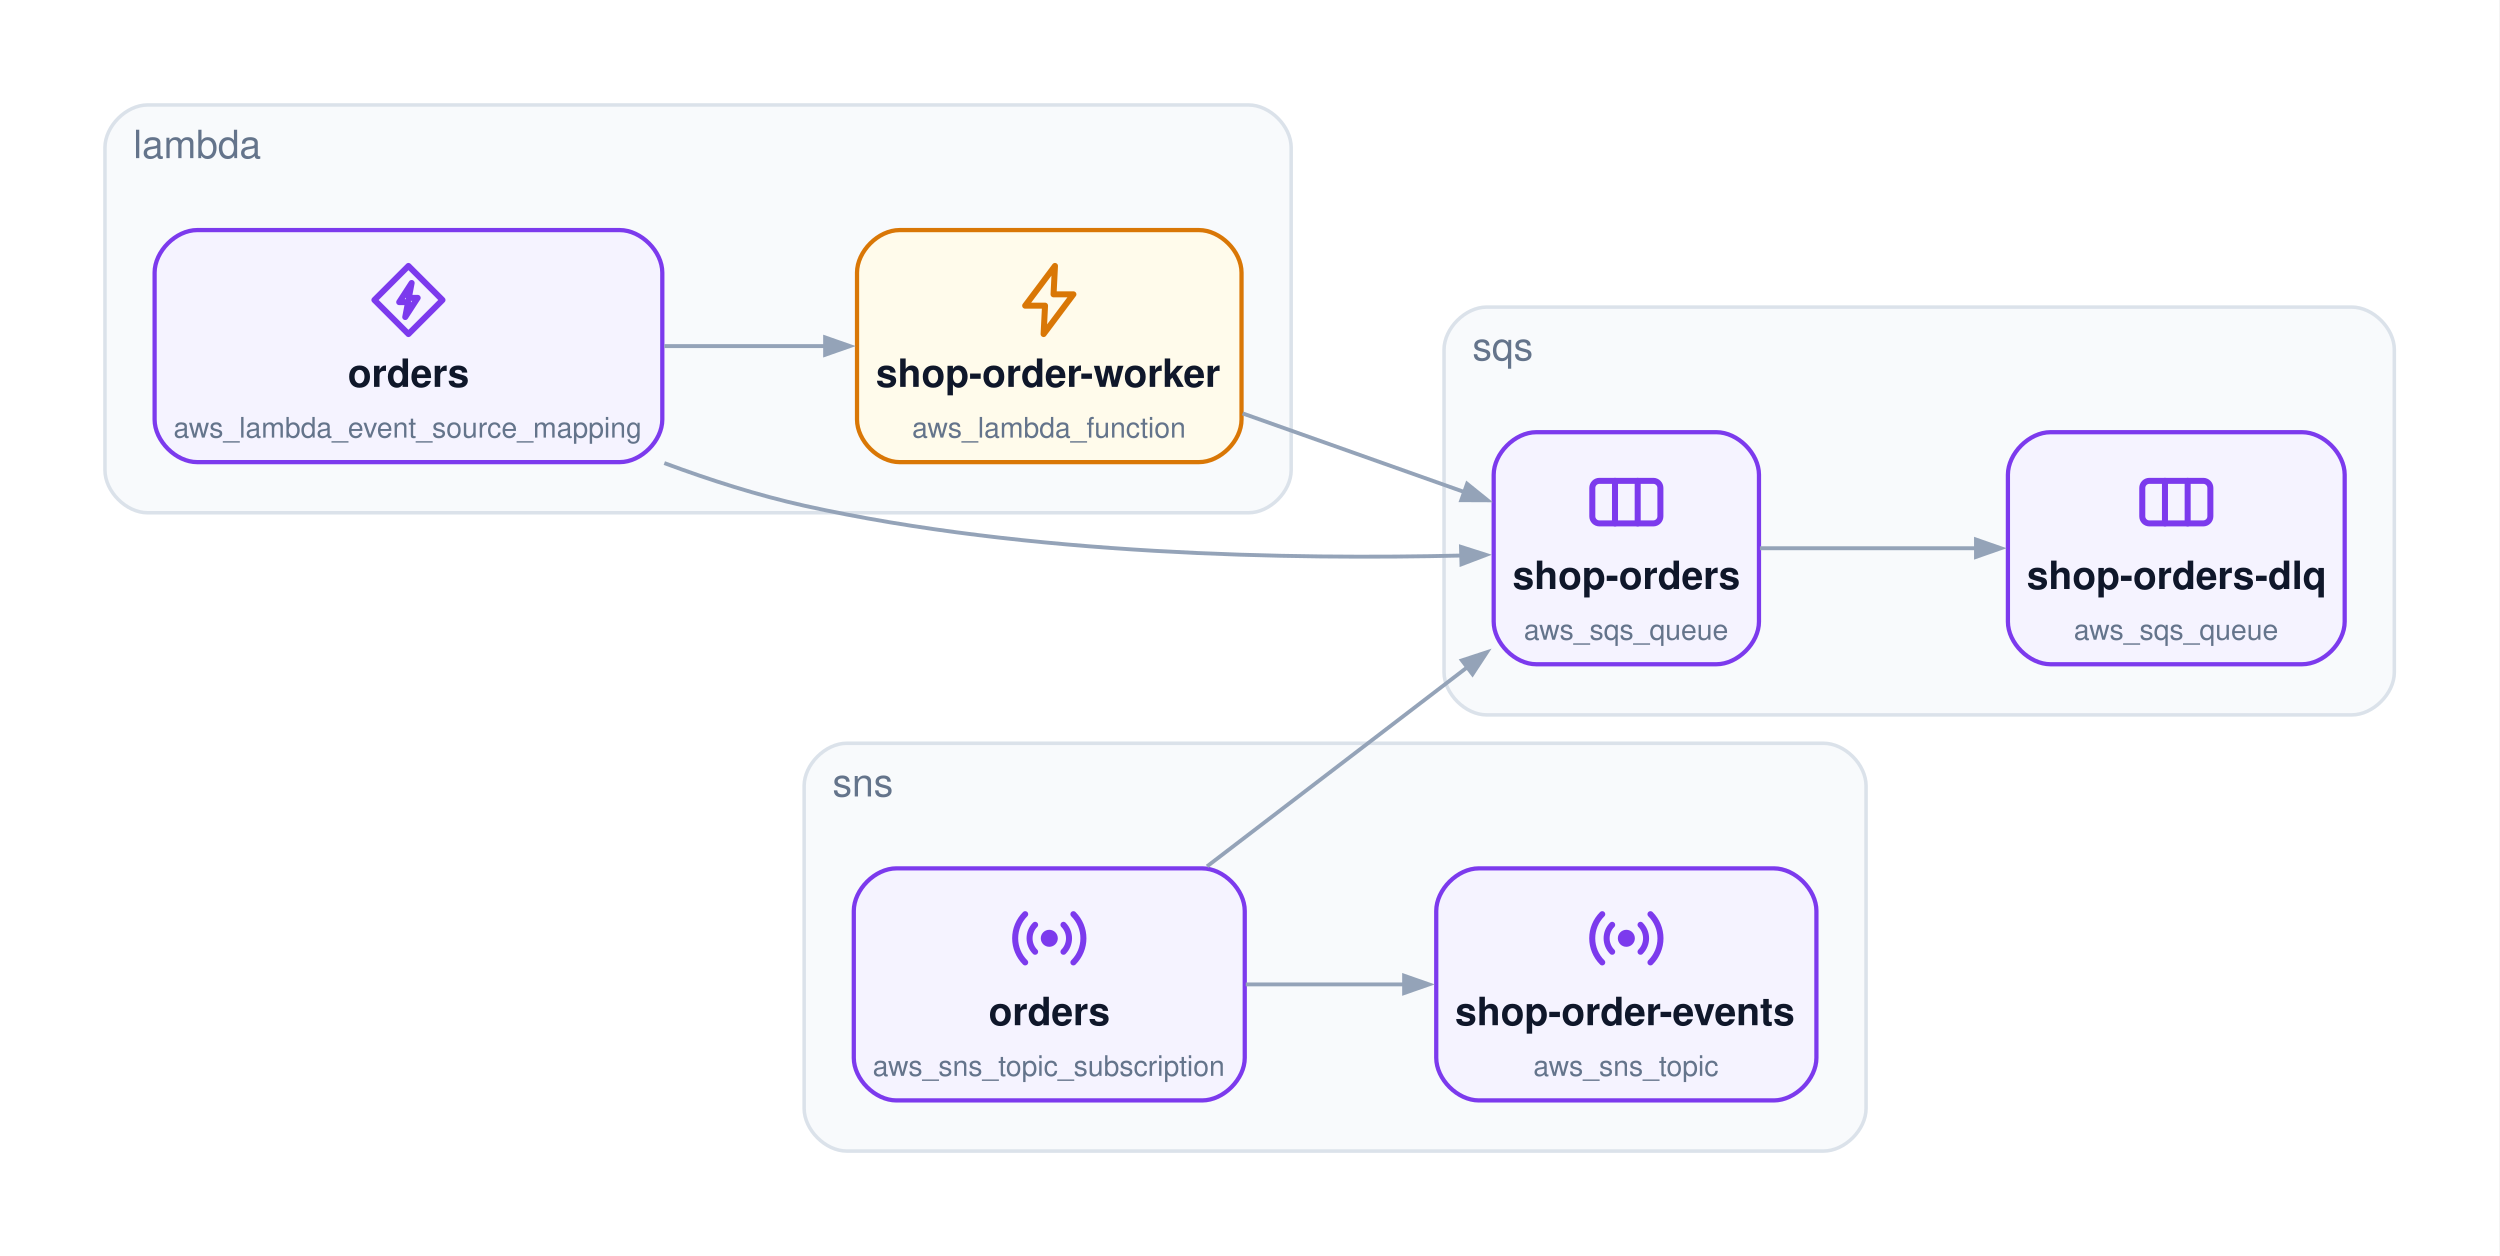
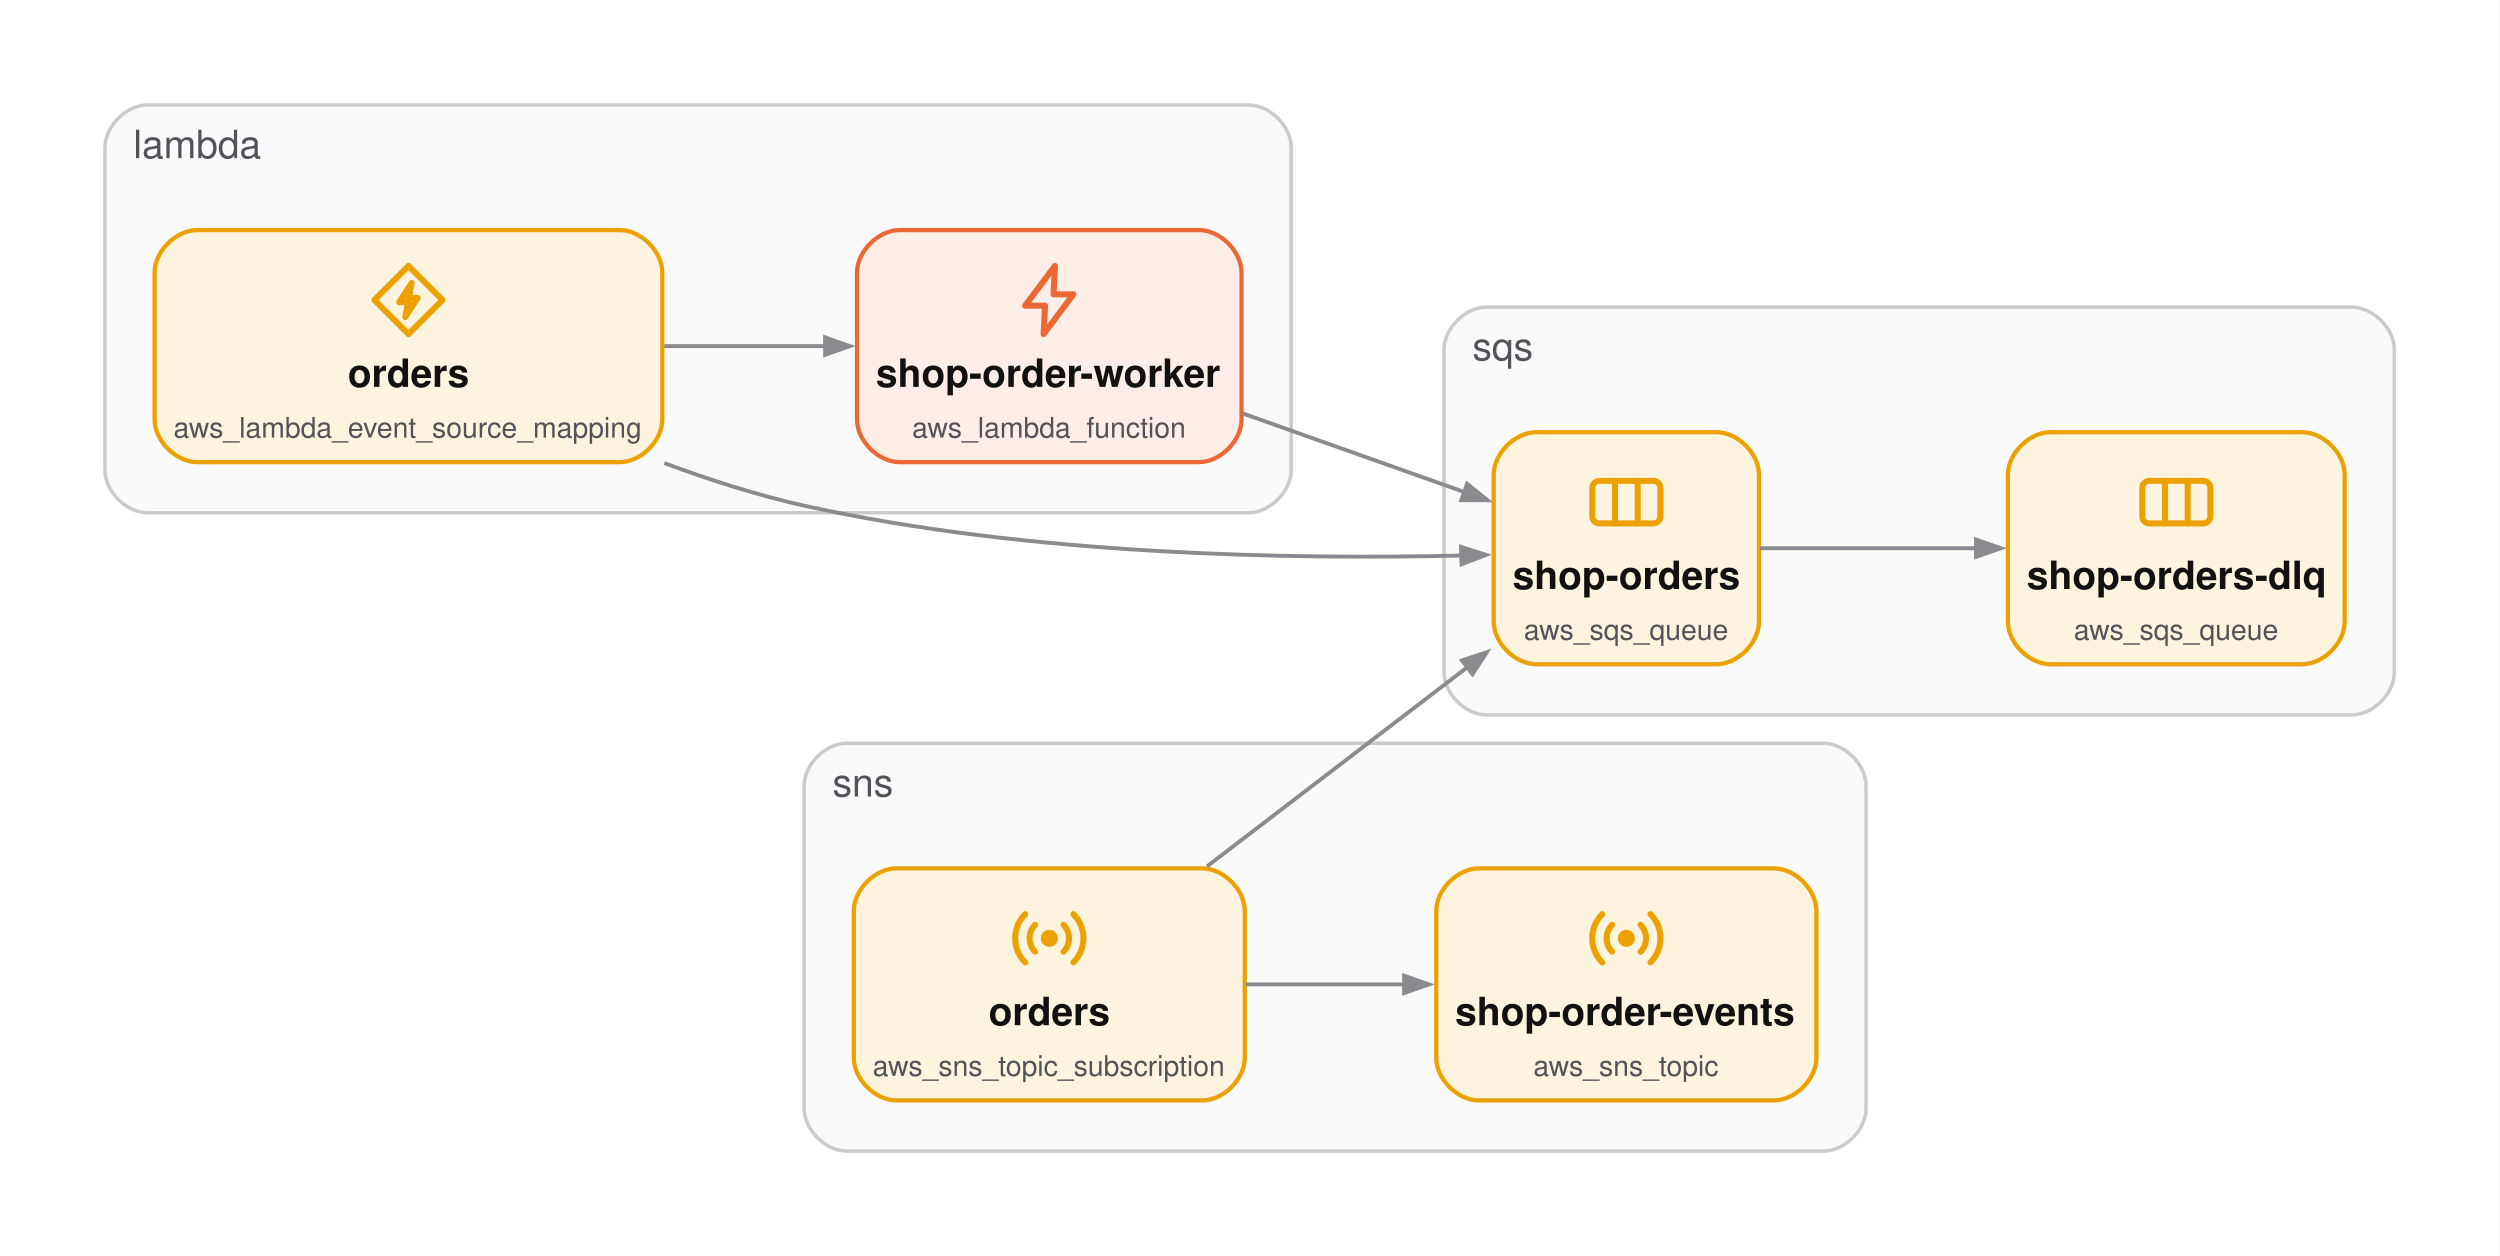
<svg xmlns="http://www.w3.org/2000/svg" width="705pt" height="354pt" viewBox="0.00 0.00 705.00 354.00">
  <g id="graph0" class="graph" transform="scale(1 1) rotate(0) translate(21.6 332.6)">
-     <polygon fill="white" stroke="none" points="-21.6,21.6 -21.6,-332.6 683.2,-332.6 683.2,21.6 -21.6,21.6" />
+     <polygon fill="#ffffff" stroke="none" points="-21.6,21.6 -21.6,-332.6 683.2,-332.6 683.2,21.6 -21.6,21.6" />
    <g id="clust1" class="cluster">
-       <path fill="#f8fafc" stroke="#dbe2ea" d="M20,-188C20,-188 330.51,-188 330.51,-188 336.51,-188 342.51,-194 342.51,-200 342.51,-200 342.51,-291 342.51,-291 342.51,-297 336.51,-303 330.51,-303 330.51,-303 20,-303 20,-303 14,-303 8,-297 8,-291 8,-291 8,-200 8,-200 8,-194 14,-188 20,-188" />
-       <text xml:space="preserve" text-anchor="start" x="16" y="-288" font-family="Helvetica,sans-Serif" font-size="11.00" fill="#64748b">lambda</text>
+       <path fill="#fafafa" stroke="#cbcbce" d="M20,-188C20,-188 330.51,-188 330.51,-188 336.51,-188 342.51,-194 342.51,-200 342.51,-200 342.51,-291 342.51,-291 342.51,-297 336.51,-303 330.51,-303 330.51,-303 20,-303 20,-303 14,-303 8,-297 8,-291 8,-291 8,-200 8,-200 8,-194 14,-188 20,-188" />
+       <text xml:space="preserve" text-anchor="start" x="16" y="-288" font-family="Helvetica,sans-Serif" font-size="11.00" fill="#52525b">lambda</text>
    </g>
    <g id="clust2" class="cluster">
-       <path fill="#f8fafc" stroke="#dbe2ea" d="M217.17,-8C217.17,-8 492.63,-8 492.63,-8 498.63,-8 504.63,-14 504.63,-20 504.63,-20 504.63,-111 504.63,-111 504.63,-117 498.63,-123 492.63,-123 492.63,-123 217.17,-123 217.17,-123 211.17,-123 205.17,-117 205.17,-111 205.17,-111 205.17,-20 205.17,-20 205.17,-14 211.17,-8 217.17,-8" />
-       <text xml:space="preserve" text-anchor="start" x="213.17" y="-108" font-family="Helvetica,sans-Serif" font-size="11.00" fill="#64748b">sns</text>
+       <path fill="#fafafa" stroke="#cbcbce" d="M217.17,-8C217.17,-8 492.63,-8 492.63,-8 498.63,-8 504.63,-14 504.63,-20 504.63,-20 504.63,-111 504.63,-111 504.63,-117 498.63,-123 492.63,-123 492.63,-123 217.17,-123 217.17,-123 211.17,-123 205.17,-117 205.17,-111 205.17,-111 205.17,-20 205.17,-20 205.17,-14 211.17,-8 217.17,-8" />
+       <text xml:space="preserve" text-anchor="start" x="213.17" y="-108" font-family="Helvetica,sans-Serif" font-size="11.00" fill="#52525b">sns</text>
    </g>
    <g id="clust3" class="cluster">
-       <path fill="#f8fafc" stroke="#dbe2ea" d="M397.62,-131C397.62,-131 641.6,-131 641.6,-131 647.6,-131 653.6,-137 653.6,-143 653.6,-143 653.6,-234 653.6,-234 653.6,-240 647.6,-246 641.6,-246 641.6,-246 397.62,-246 397.62,-246 391.62,-246 385.62,-240 385.62,-234 385.62,-234 385.62,-143 385.62,-143 385.62,-137 391.62,-131 397.62,-131" />
-       <text xml:space="preserve" text-anchor="start" x="393.62" y="-231" font-family="Helvetica,sans-Serif" font-size="11.00" fill="#64748b">sqs</text>
+       <path fill="#fafafa" stroke="#cbcbce" d="M397.62,-131C397.62,-131 641.6,-131 641.6,-131 647.6,-131 653.6,-137 653.6,-143 653.6,-143 653.6,-234 653.6,-234 653.6,-240 647.6,-246 641.6,-246 641.6,-246 397.62,-246 397.62,-246 391.62,-246 385.62,-240 385.62,-234 385.62,-234 385.62,-143 385.62,-143 385.62,-137 391.62,-131 397.62,-131" />
+       <text xml:space="preserve" text-anchor="start" x="393.62" y="-231" font-family="Helvetica,sans-Serif" font-size="11.00" fill="#52525b">sqs</text>
    </g>
    <g id="node1" class="node">
-       <path fill="#f5f3ff" stroke="#7c3aed" stroke-width="1.2" d="M153.17,-267.72C153.17,-267.72 34,-267.72 34,-267.72 28,-267.72 22,-261.72 22,-255.72 22,-255.72 22,-214.28 22,-214.28 22,-208.28 28,-202.28 34,-202.28 34,-202.28 153.17,-202.28 153.17,-202.28 159.17,-202.28 165.17,-208.28 165.17,-214.28 165.17,-214.28 165.17,-255.72 165.17,-255.72 165.17,-261.72 159.17,-267.72 153.17,-267.72" />
-       <g class="driftwood-icon" transform="translate(81.58 -260) scale(1)" fill="none" stroke="#7c3aed" color="#7c3aed" stroke-width="1.7" stroke-linecap="round" stroke-linejoin="round">
+       <path fill="#fdf4e0" stroke="#eda100" stroke-width="1.2" d="M153.17,-267.72C153.17,-267.72 34,-267.72 34,-267.72 28,-267.72 22,-261.72 22,-255.72 22,-255.72 22,-214.28 22,-214.28 22,-208.28 28,-202.28 34,-202.28 34,-202.28 153.17,-202.28 153.17,-202.28 159.17,-202.28 165.17,-208.28 165.17,-214.28 165.17,-214.28 165.17,-255.72 165.17,-255.72 165.17,-261.72 159.17,-267.72 153.17,-267.72" />
+       <g class="driftwood-icon" transform="translate(81.58 -260) scale(1)" fill="none" stroke="#eda100" color="#eda100" stroke-width="1.7" stroke-linecap="round" stroke-linejoin="round">
        <path d="M12 2.4 21.6 12 12 21.6 2.4 12Z" />
        <path d="M12.9 7.2 9.4 12.6h2.5l-.8 4.2 3.5-5.4h-2.5Z" />
      </g>
-       <text xml:space="preserve" text-anchor="start" x="76.47" y="-223.5" font-family="Helvetica,sans-Serif" font-weight="bold" font-size="11.00" fill="#0f172a">orders</text>
-       <text xml:space="preserve" text-anchor="start" x="27.32" y="-209.2" font-family="Helvetica,sans-Serif" font-size="8.00" fill="#64748b">aws_lambda_event_source_mapping</text>
+       <text xml:space="preserve" text-anchor="start" x="76.47" y="-223.5" font-family="Helvetica,sans-Serif" font-weight="bold" font-size="11.00" fill="#111111">orders</text>
+       <text xml:space="preserve" text-anchor="start" x="27.32" y="-209.2" font-family="Helvetica,sans-Serif" font-size="8.00" fill="#52525b">aws_lambda_event_source_mapping</text>
    </g>
    <g id="node2" class="node">
-       <path fill="#fffbeb" stroke="#d97706" stroke-width="1.2" d="M316.51,-267.72C316.51,-267.72 232.08,-267.72 232.08,-267.72 226.08,-267.72 220.08,-261.72 220.08,-255.72 220.08,-255.72 220.08,-214.28 220.08,-214.28 220.08,-208.28 226.08,-202.28 232.08,-202.28 232.08,-202.28 316.51,-202.28 316.51,-202.28 322.51,-202.28 328.51,-208.28 328.51,-214.28 328.51,-214.28 328.51,-255.72 328.51,-255.72 328.51,-261.72 322.51,-267.72 316.51,-267.72" />
-       <g class="driftwood-icon" transform="translate(262.3 -260) scale(1)" fill="none" stroke="#d97706" color="#d97706" stroke-width="1.7" stroke-linecap="round" stroke-linejoin="round">
+       <path fill="#fdede7" stroke="#eb6834" stroke-width="1.2" d="M316.51,-267.72C316.51,-267.72 232.08,-267.72 232.08,-267.72 226.08,-267.72 220.08,-261.72 220.08,-255.72 220.08,-255.72 220.08,-214.28 220.08,-214.28 220.08,-208.28 226.08,-202.28 232.08,-202.28 232.08,-202.28 316.51,-202.28 316.51,-202.28 322.51,-202.28 328.51,-208.28 328.51,-214.28 328.51,-214.28 328.51,-255.72 328.51,-255.72 328.51,-261.72 322.51,-267.72 316.51,-267.72" />
+       <g class="driftwood-icon" transform="translate(262.3 -260) scale(1)" fill="none" stroke="#eb6834" color="#eb6834" stroke-width="1.7" stroke-linecap="round" stroke-linejoin="round">
        <path d="M13.6 2.4 5.2 13.6h5.6L10.4 21.6l8.4-11.2h-5.6Z" />
      </g>
-       <text xml:space="preserve" text-anchor="start" x="225.4" y="-223.5" font-family="Helvetica,sans-Serif" font-weight="bold" font-size="11.00" fill="#0f172a">shop-order-worker</text>
-       <text xml:space="preserve" text-anchor="start" x="235.6" y="-209.2" font-family="Helvetica,sans-Serif" font-size="8.00" fill="#64748b">aws_lambda_function</text>
+       <text xml:space="preserve" text-anchor="start" x="225.4" y="-223.5" font-family="Helvetica,sans-Serif" font-weight="bold" font-size="11.00" fill="#111111">shop-order-worker</text>
+       <text xml:space="preserve" text-anchor="start" x="235.6" y="-209.2" font-family="Helvetica,sans-Serif" font-size="8.00" fill="#52525b">aws_lambda_function</text>
    </g>
    <g id="edge1" class="edge">
-       <path fill="none" stroke="#94a3b8" stroke-width="1.1" d="M165.73,-235C180.78,-235 196.56,-235 211.24,-235" />
-       <polygon fill="#94a3b8" stroke="#94a3b8" stroke-width="1.1" points="211.08,-237.45 218.08,-235 211.08,-232.55 211.08,-237.45" />
+       <path fill="none" stroke="#8a8a8f" stroke-width="1.1" d="M165.73,-235C180.78,-235 196.56,-235 211.24,-235" />
+       <polygon fill="#8a8a8f" stroke="#8a8a8f" stroke-width="1.1" points="211.08,-237.45 218.08,-235 211.08,-232.55 211.08,-237.45" />
    </g>
    <g id="node5" class="node">
-       <path fill="#f5f3ff" stroke="#7c3aed" stroke-width="1.2" d="M462.43,-210.72C462.43,-210.72 411.62,-210.72 411.62,-210.72 405.62,-210.72 399.62,-204.72 399.62,-198.72 399.62,-198.72 399.62,-157.28 399.62,-157.28 399.62,-151.28 405.62,-145.28 411.62,-145.28 411.62,-145.28 462.43,-145.28 462.43,-145.28 468.43,-145.28 474.43,-151.28 474.43,-157.28 474.43,-157.28 474.43,-198.72 474.43,-198.72 474.43,-204.72 468.43,-210.72 462.43,-210.72" />
-       <g class="driftwood-icon" transform="translate(425.03 -203) scale(1)" fill="none" stroke="#7c3aed" color="#7c3aed" stroke-width="1.7" stroke-linecap="round" stroke-linejoin="round">
+       <path fill="#fdf4e0" stroke="#eda100" stroke-width="1.2" d="M462.43,-210.72C462.43,-210.72 411.62,-210.72 411.62,-210.72 405.62,-210.72 399.62,-204.72 399.62,-198.72 399.62,-198.72 399.62,-157.28 399.62,-157.28 399.62,-151.28 405.62,-145.28 411.62,-145.28 411.62,-145.28 462.43,-145.28 462.43,-145.28 468.43,-145.28 474.43,-151.28 474.43,-157.28 474.43,-157.28 474.43,-198.72 474.43,-198.72 474.43,-204.72 468.43,-210.72 462.43,-210.72" />
+       <g class="driftwood-icon" transform="translate(425.03 -203) scale(1)" fill="none" stroke="#eda100" color="#eda100" stroke-width="1.7" stroke-linecap="round" stroke-linejoin="round">
        <rect x="2.4" y="6" width="19.2" height="12" rx="2" />
        <path d="M8.8 6v12M15.2 6v12" />
      </g>
-       <text xml:space="preserve" text-anchor="start" x="404.94" y="-166.5" font-family="Helvetica,sans-Serif" font-weight="bold" font-size="11.00" fill="#0f172a">shop-orders</text>
-       <text xml:space="preserve" text-anchor="start" x="408.12" y="-152.2" font-family="Helvetica,sans-Serif" font-size="8.00" fill="#64748b">aws_sqs_queue</text>
+       <text xml:space="preserve" text-anchor="start" x="404.94" y="-166.5" font-family="Helvetica,sans-Serif" font-weight="bold" font-size="11.00" fill="#111111">shop-orders</text>
+       <text xml:space="preserve" text-anchor="start" x="408.12" y="-152.2" font-family="Helvetica,sans-Serif" font-size="8.00" fill="#52525b">aws_sqs_queue</text>
    </g>
    <g id="edge2" class="edge">
-       <path fill="none" stroke="#94a3b8" stroke-width="1.1" d="M165.74,-202.01C178.63,-197.21 192.12,-192.91 205.17,-190 268.42,-175.91 343.71,-174.82 390.7,-175.94" />
-       <polygon fill="#94a3b8" stroke="#94a3b8" stroke-width="1.1" points="390.4,-178.38 397.47,-176.12 390.54,-173.48 390.4,-178.38" />
+       <path fill="none" stroke="#8a8a8f" stroke-width="1.1" d="M165.74,-202.01C178.63,-197.21 192.12,-192.91 205.17,-190 268.42,-175.91 343.71,-174.82 390.7,-175.94" />
+       <polygon fill="#8a8a8f" stroke="#8a8a8f" stroke-width="1.1" points="390.4,-178.38 397.47,-176.12 390.54,-173.48 390.4,-178.38" />
    </g>
    <g id="edge3" class="edge">
-       <path fill="none" stroke="#94a3b8" stroke-width="1.1" d="M328.82,-216.02C349.11,-208.82 371.99,-200.71 391.38,-193.83" />
-       <polygon fill="#94a3b8" stroke="#94a3b8" stroke-width="1.1" points="392.12,-196.17 397.89,-191.52 390.48,-191.55 392.12,-196.17" />
+       <path fill="none" stroke="#8a8a8f" stroke-width="1.1" d="M328.82,-216.02C349.11,-208.82 371.99,-200.71 391.38,-193.83" />
+       <polygon fill="#8a8a8f" stroke="#8a8a8f" stroke-width="1.1" points="392.12,-196.17 397.89,-191.52 390.48,-191.55 392.12,-196.17" />
    </g>
    <g id="node3" class="node">
-       <path fill="#f5f3ff" stroke="#7c3aed" stroke-width="1.2" d="M317.42,-87.72C317.42,-87.72 231.17,-87.72 231.17,-87.72 225.17,-87.72 219.17,-81.72 219.17,-75.72 219.17,-75.72 219.17,-34.28 219.17,-34.28 219.17,-28.28 225.17,-22.28 231.17,-22.28 231.17,-22.28 317.42,-22.28 317.42,-22.28 323.42,-22.28 329.42,-28.28 329.42,-34.28 329.42,-34.28 329.42,-75.72 329.42,-75.72 329.42,-81.72 323.42,-87.72 317.42,-87.72" />
-       <g class="driftwood-icon" transform="translate(262.3 -80) scale(1)" fill="none" stroke="#7c3aed" color="#7c3aed" stroke-width="1.7" stroke-linecap="round" stroke-linejoin="round">
+       <path fill="#fdf4e0" stroke="#eda100" stroke-width="1.2" d="M317.42,-87.72C317.42,-87.72 231.17,-87.72 231.17,-87.72 225.17,-87.72 219.17,-81.72 219.17,-75.72 219.17,-75.72 219.17,-34.28 219.17,-34.28 219.17,-28.28 225.17,-22.28 231.17,-22.28 231.17,-22.28 317.42,-22.28 317.42,-22.28 323.42,-22.28 329.42,-28.28 329.42,-34.28 329.42,-34.28 329.42,-75.72 329.42,-75.72 329.42,-81.72 323.42,-87.72 317.42,-87.72" />
+       <g class="driftwood-icon" transform="translate(262.3 -80) scale(1)" fill="none" stroke="#eda100" color="#eda100" stroke-width="1.7" stroke-linecap="round" stroke-linejoin="round">
        <circle cx="12" cy="12" r="2.4" fill="currentColor" stroke="none" />
        <path d="M8 8.2a5.4 5.4 0 0 0 0 7.6M16 8.2a5.4 5.4 0 0 1 0 7.6" />
        <path d="M5.2 5.2a9.6 9.6 0 0 0 0 13.6M18.8 5.2a9.6 9.6 0 0 1 0 13.6" />
      </g>
-       <text xml:space="preserve" text-anchor="start" x="257.18" y="-43.5" font-family="Helvetica,sans-Serif" font-weight="bold" font-size="11.00" fill="#0f172a">orders</text>
-       <text xml:space="preserve" text-anchor="start" x="224.49" y="-29.2" font-family="Helvetica,sans-Serif" font-size="8.00" fill="#64748b">aws_sns_topic_subscription</text>
+       <text xml:space="preserve" text-anchor="start" x="257.18" y="-43.5" font-family="Helvetica,sans-Serif" font-weight="bold" font-size="11.00" fill="#111111">orders</text>
+       <text xml:space="preserve" text-anchor="start" x="224.49" y="-29.2" font-family="Helvetica,sans-Serif" font-size="8.00" fill="#52525b">aws_sns_topic_subscription</text>
    </g>
    <g id="node4" class="node">
-       <path fill="#f5f3ff" stroke="#7c3aed" stroke-width="1.2" d="M478.63,-87.72C478.63,-87.72 395.42,-87.72 395.42,-87.72 389.42,-87.72 383.42,-81.72 383.42,-75.72 383.42,-75.72 383.42,-34.28 383.42,-34.28 383.42,-28.28 389.42,-22.28 395.42,-22.28 395.42,-22.28 478.63,-22.28 478.63,-22.28 484.63,-22.28 490.63,-28.28 490.63,-34.28 490.63,-34.28 490.63,-75.72 490.63,-75.72 490.63,-81.72 484.63,-87.72 478.63,-87.72" />
-       <g class="driftwood-icon" transform="translate(425.03 -80) scale(1)" fill="none" stroke="#7c3aed" color="#7c3aed" stroke-width="1.7" stroke-linecap="round" stroke-linejoin="round">
+       <path fill="#fdf4e0" stroke="#eda100" stroke-width="1.2" d="M478.63,-87.72C478.63,-87.72 395.42,-87.72 395.42,-87.72 389.42,-87.72 383.42,-81.72 383.42,-75.72 383.42,-75.72 383.42,-34.28 383.42,-34.28 383.42,-28.28 389.42,-22.28 395.42,-22.28 395.42,-22.28 478.63,-22.28 478.63,-22.28 484.63,-22.28 490.63,-28.28 490.63,-34.28 490.63,-34.28 490.63,-75.72 490.63,-75.72 490.63,-81.72 484.63,-87.72 478.63,-87.72" />
+       <g class="driftwood-icon" transform="translate(425.03 -80) scale(1)" fill="none" stroke="#eda100" color="#eda100" stroke-width="1.7" stroke-linecap="round" stroke-linejoin="round">
        <circle cx="12" cy="12" r="2.4" fill="currentColor" stroke="none" />
        <path d="M8 8.2a5.4 5.4 0 0 0 0 7.6M16 8.2a5.4 5.4 0 0 1 0 7.6" />
        <path d="M5.2 5.2a9.6 9.6 0 0 0 0 13.6M18.8 5.2a9.6 9.6 0 0 1 0 13.6" />
      </g>
-       <text xml:space="preserve" text-anchor="start" x="388.74" y="-43.5" font-family="Helvetica,sans-Serif" font-weight="bold" font-size="11.00" fill="#0f172a">shop-order-events</text>
-       <text xml:space="preserve" text-anchor="start" x="410.79" y="-29.2" font-family="Helvetica,sans-Serif" font-size="8.00" fill="#64748b">aws_sns_topic</text>
+       <text xml:space="preserve" text-anchor="start" x="388.74" y="-43.5" font-family="Helvetica,sans-Serif" font-weight="bold" font-size="11.00" fill="#111111">shop-order-events</text>
+       <text xml:space="preserve" text-anchor="start" x="410.79" y="-29.2" font-family="Helvetica,sans-Serif" font-size="8.00" fill="#52525b">aws_sns_topic</text>
    </g>
    <g id="edge4" class="edge">
-       <path fill="none" stroke="#94a3b8" stroke-width="1.1" d="M329.71,-55C344.1,-55 359.73,-55 374.47,-55" />
-       <polygon fill="#94a3b8" stroke="#94a3b8" stroke-width="1.1" points="374.36,-57.45 381.36,-55 374.36,-52.55 374.36,-57.45" />
+       <path fill="none" stroke="#8a8a8f" stroke-width="1.1" d="M329.71,-55C344.1,-55 359.73,-55 374.47,-55" />
+       <polygon fill="#8a8a8f" stroke="#8a8a8f" stroke-width="1.1" points="374.36,-57.45 381.36,-55 374.36,-52.55 374.36,-57.45" />
    </g>
    <g id="edge5" class="edge">
-       <path fill="none" stroke="#94a3b8" stroke-width="1.1" d="M318.79,-88.29C341.64,-105.77 369.56,-127.14 392.42,-144.63" />
-       <polygon fill="#94a3b8" stroke="#94a3b8" stroke-width="1.1" points="390.67,-146.37 397.71,-148.68 393.64,-142.48 390.67,-146.37" />
+       <path fill="none" stroke="#8a8a8f" stroke-width="1.1" d="M318.79,-88.29C341.64,-105.77 369.56,-127.14 392.42,-144.63" />
+       <polygon fill="#8a8a8f" stroke="#8a8a8f" stroke-width="1.1" points="390.67,-146.37 397.71,-148.68 393.64,-142.48 390.67,-146.37" />
    </g>
    <g id="node6" class="node">
-       <path fill="#f5f3ff" stroke="#7c3aed" stroke-width="1.2" d="M627.6,-210.72C627.6,-210.72 556.63,-210.72 556.63,-210.72 550.63,-210.72 544.63,-204.72 544.63,-198.72 544.63,-198.72 544.63,-157.28 544.63,-157.28 544.63,-151.28 550.63,-145.28 556.63,-145.28 556.63,-145.28 627.6,-145.28 627.6,-145.28 633.6,-145.28 639.6,-151.28 639.6,-157.28 639.6,-157.28 639.6,-198.72 639.6,-198.72 639.6,-204.72 633.6,-210.72 627.6,-210.72" />
-       <g class="driftwood-icon" transform="translate(580.12 -203) scale(1)" fill="none" stroke="#7c3aed" color="#7c3aed" stroke-width="1.7" stroke-linecap="round" stroke-linejoin="round">
+       <path fill="#fdf4e0" stroke="#eda100" stroke-width="1.2" d="M627.6,-210.72C627.6,-210.72 556.63,-210.72 556.63,-210.72 550.63,-210.72 544.63,-204.72 544.63,-198.72 544.63,-198.72 544.63,-157.28 544.63,-157.28 544.63,-151.28 550.63,-145.28 556.63,-145.28 556.63,-145.28 627.6,-145.28 627.6,-145.28 633.6,-145.28 639.6,-151.28 639.6,-157.28 639.6,-157.28 639.6,-198.72 639.6,-198.72 639.6,-204.72 633.6,-210.72 627.6,-210.72" />
+       <g class="driftwood-icon" transform="translate(580.12 -203) scale(1)" fill="none" stroke="#eda100" color="#eda100" stroke-width="1.7" stroke-linecap="round" stroke-linejoin="round">
        <rect x="2.4" y="6" width="19.2" height="12" rx="2" />
        <path d="M8.8 6v12M15.2 6v12" />
      </g>
-       <text xml:space="preserve" text-anchor="start" x="549.95" y="-166.5" font-family="Helvetica,sans-Serif" font-weight="bold" font-size="11.00" fill="#0f172a">shop-orders-dlq</text>
-       <text xml:space="preserve" text-anchor="start" x="563.21" y="-152.2" font-family="Helvetica,sans-Serif" font-size="8.00" fill="#64748b">aws_sqs_queue</text>
+       <text xml:space="preserve" text-anchor="start" x="549.95" y="-166.5" font-family="Helvetica,sans-Serif" font-weight="bold" font-size="11.00" fill="#111111">shop-orders-dlq</text>
+       <text xml:space="preserve" text-anchor="start" x="563.21" y="-152.2" font-family="Helvetica,sans-Serif" font-size="8.00" fill="#52525b">aws_sqs_queue</text>
    </g>
    <g id="edge6" class="edge">
-       <path fill="none" stroke="#94a3b8" stroke-width="1.1" d="M474.7,-178C492.96,-178 515.43,-178 535.74,-178" />
-       <polygon fill="#94a3b8" stroke="#94a3b8" stroke-width="1.1" points="535.63,-180.45 542.63,-178 535.63,-175.55 535.63,-180.45" />
+       <path fill="none" stroke="#8a8a8f" stroke-width="1.1" d="M474.7,-178C492.96,-178 515.43,-178 535.74,-178" />
+       <polygon fill="#8a8a8f" stroke="#8a8a8f" stroke-width="1.1" points="535.63,-180.45 542.63,-178 535.63,-175.55 535.63,-180.45" />
    </g>
  </g>
</svg>
